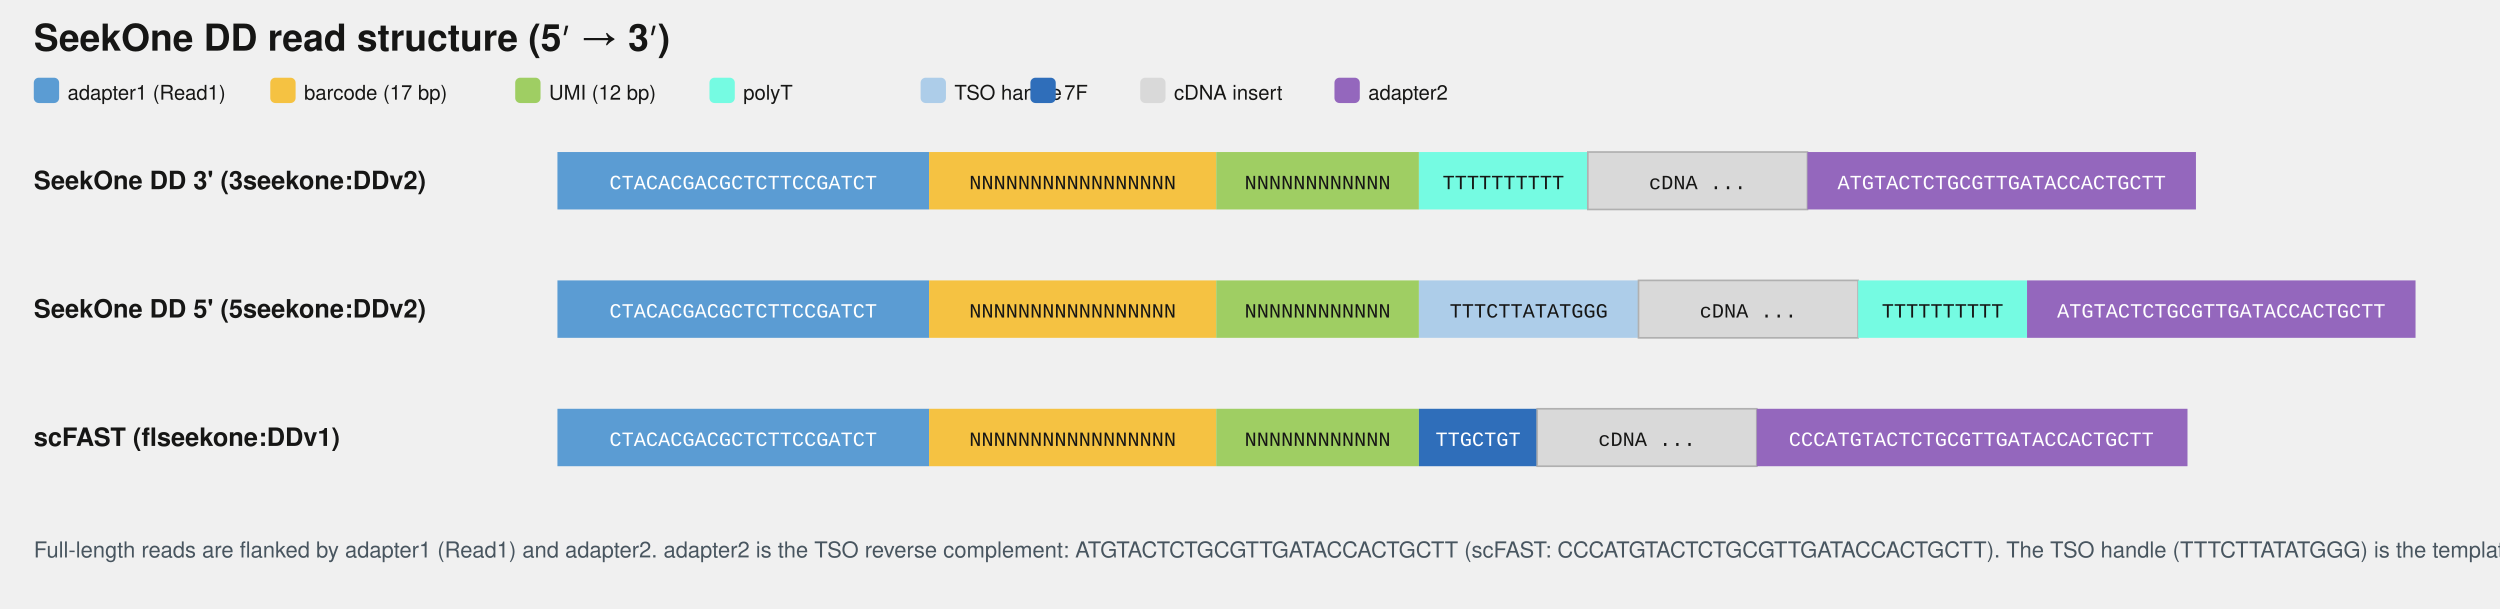
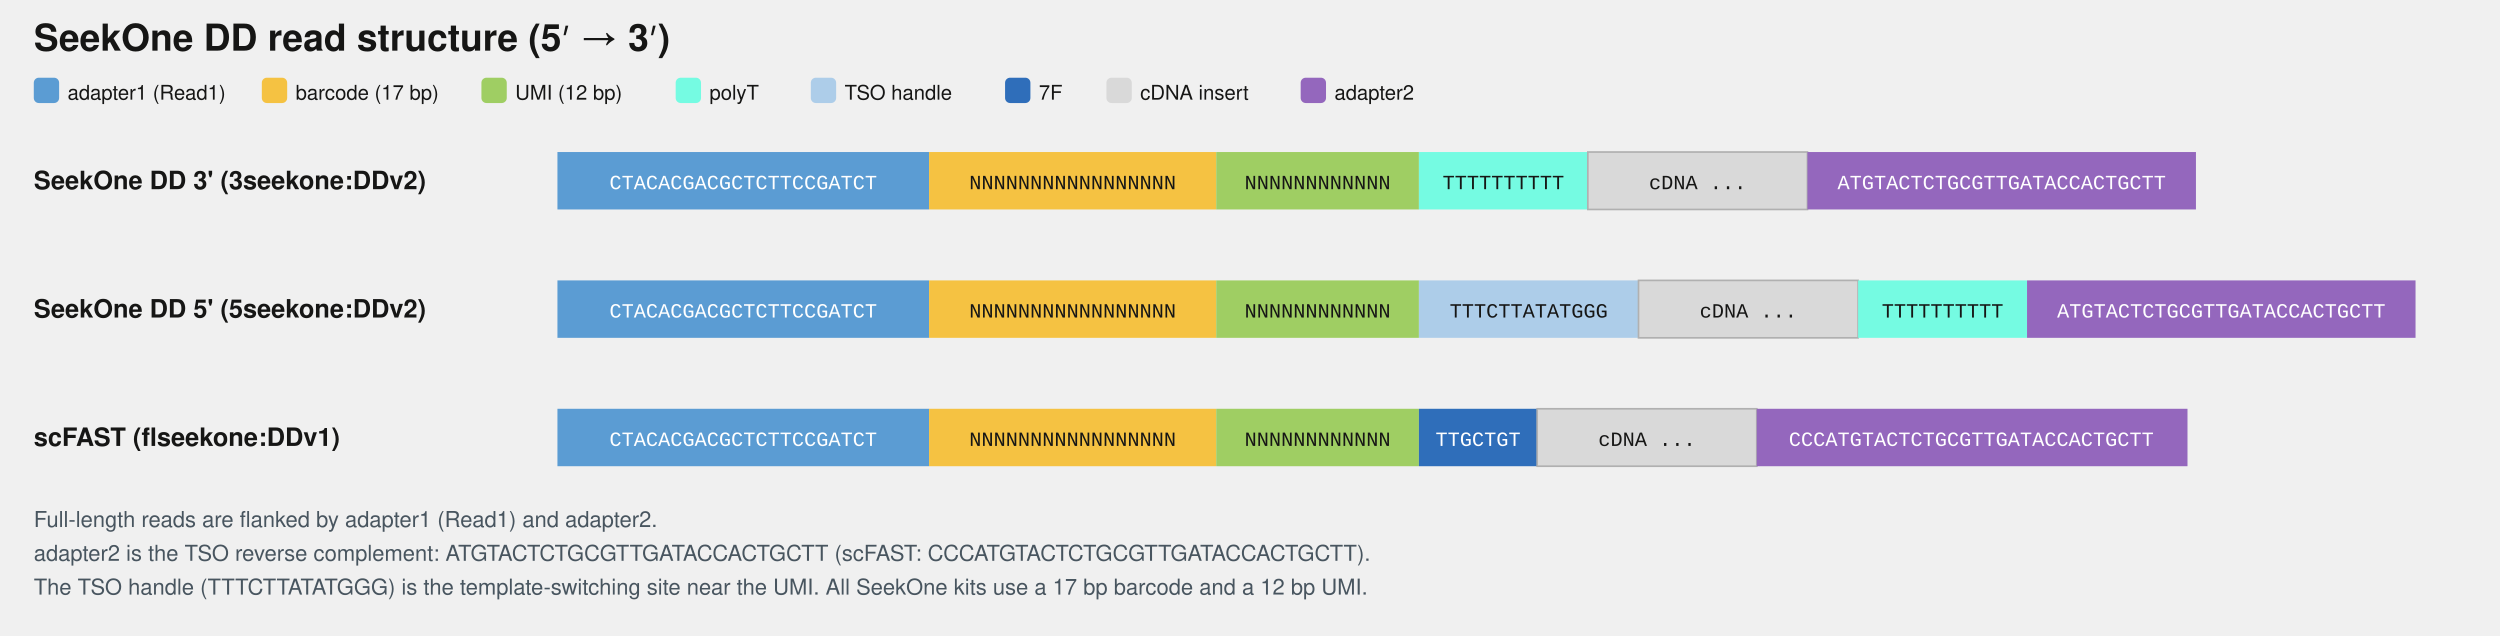
- <svg xmlns="http://www.w3.org/2000/svg" viewBox="0 0 1480 360" font-family="Helvetica, Arial, sans-serif">
+ <svg xmlns="http://www.w3.org/2000/svg" viewBox="0 0 1480 376" font-family="Helvetica, Arial, sans-serif">
  <text x="20" y="30" font-size="22" font-weight="bold" fill="#161615">SeekOne DD read structure (5′ → 3′)</text>
  <g font-size="12" fill="#161615">
    <rect x="20" y="46" width="15" height="15" rx="3" fill="#5B9CD3" />
    <text x="40" y="59">adapter1 (Read1)</text>
-     <rect x="160" y="46" width="15" height="15" rx="3" fill="#F5C242" />
-     <text x="180" y="59">barcode (17 bp)</text>
-     <rect x="305" y="46" width="15" height="15" rx="3" fill="#9FCE63" />
-     <text x="325" y="59">UMI (12 bp)</text>
-     <rect x="420" y="46" width="15" height="15" rx="3" fill="#75FBE2" />
-     <text x="440" y="59">polyT</text>
-     <rect x="545" y="46" width="15" height="15" rx="3" fill="#ADCDE9" />
-     <text x="565" y="59">TSO handle</text>
-     <rect x="610" y="46" width="15" height="15" rx="3" fill="#2F6EBA" />
-     <text x="630" y="59">7F</text>
-     <rect x="675" y="46" width="15" height="15" rx="3" fill="#D9D9D9" />
-     <text x="695" y="59">cDNA insert</text>
-     <rect x="790" y="46" width="15" height="15" rx="3" fill="#9467BD" />
-     <text x="810" y="59">adapter2</text>
+     <rect x="155" y="46" width="15" height="15" rx="3" fill="#F5C242" />
+     <text x="175" y="59">barcode (17 bp)</text>
+     <rect x="285" y="46" width="15" height="15" rx="3" fill="#9FCE63" />
+     <text x="305" y="59">UMI (12 bp)</text>
+     <rect x="400" y="46" width="15" height="15" rx="3" fill="#75FBE2" />
+     <text x="420" y="59">polyT</text>
+     <rect x="480" y="46" width="15" height="15" rx="3" fill="#ADCDE9" />
+     <text x="500" y="59">TSO handle</text>
+     <rect x="595" y="46" width="15" height="15" rx="3" fill="#2F6EBA" />
+     <text x="615" y="59">7F</text>
+     <rect x="655" y="46" width="15" height="15" rx="3" fill="#D9D9D9" />
+     <text x="675" y="59">cDNA insert</text>
+     <rect x="770" y="46" width="15" height="15" rx="3" fill="#9467BD" />
+     <text x="790" y="59">adapter2</text>
  </g>
  <text x="20" y="112" font-size="15" font-weight="bold" fill="#161615">SeekOne DD 3' (3seekone:DDv2)</text>
  <g font-size="12" font-family="'Courier New', monospace">
    <rect x="330" y="90" width="220" height="34" fill="#5B9CD3" />
    <text x="440" y="112" text-anchor="middle" fill="#FFFFFF">CTACACGACGCTCTTCCGATCT</text>
    <rect x="550" y="90" width="170" height="34" fill="#F5C242" />
    <text x="635" y="112" text-anchor="middle" fill="#161615">NNNNNNNNNNNNNNNNN</text>
    <rect x="720" y="90" width="120" height="34" fill="#9FCE63" />
    <text x="780" y="112" text-anchor="middle" fill="#161615">NNNNNNNNNNNN</text>
    <rect x="840" y="90" width="100" height="34" fill="#75FBE2" />
    <text x="890" y="112" text-anchor="middle" fill="#161615">TTTTTTTTTT</text>
    <rect x="940" y="90" width="130" height="34" fill="#D9D9D9" stroke="#B0B0B0" />
    <text x="1005" y="112" text-anchor="middle" fill="#161615">cDNA ...</text>
    <rect x="1070" y="90" width="230" height="34" fill="#9467BD" />
    <text x="1185" y="112" text-anchor="middle" fill="#FFFFFF">ATGTACTCTGCGTTGATACCACTGCTT</text>
  </g>
  <text x="20" y="188" font-size="15" font-weight="bold" fill="#161615">SeekOne DD 5' (5seekone:DDv2)</text>
  <g font-size="12" font-family="'Courier New', monospace">
    <rect x="330" y="166" width="220" height="34" fill="#5B9CD3" />
    <text x="440" y="188" text-anchor="middle" fill="#FFFFFF">CTACACGACGCTCTTCCGATCT</text>
    <rect x="550" y="166" width="170" height="34" fill="#F5C242" />
    <text x="635" y="188" text-anchor="middle" fill="#161615">NNNNNNNNNNNNNNNNN</text>
    <rect x="720" y="166" width="120" height="34" fill="#9FCE63" />
    <text x="780" y="188" text-anchor="middle" fill="#161615">NNNNNNNNNNNN</text>
    <rect x="840" y="166" width="130" height="34" fill="#ADCDE9" />
    <text x="905" y="188" text-anchor="middle" fill="#161615">TTTCTTATATGGG</text>
    <rect x="970" y="166" width="130" height="34" fill="#D9D9D9" stroke="#B0B0B0" />
    <text x="1035" y="188" text-anchor="middle" fill="#161615">cDNA ...</text>
    <rect x="1100" y="166" width="100" height="34" fill="#75FBE2" />
    <text x="1150" y="188" text-anchor="middle" fill="#161615">TTTTTTTTTT</text>
    <rect x="1200" y="166" width="230" height="34" fill="#9467BD" />
    <text x="1315" y="188" text-anchor="middle" fill="#FFFFFF">ATGTACTCTGCGTTGATACCACTGCTT</text>
  </g>
  <text x="20" y="264" font-size="15" font-weight="bold" fill="#161615">scFAST (flseekone:DDv1)</text>
  <g font-size="12" font-family="'Courier New', monospace">
    <rect x="330" y="242" width="220" height="34" fill="#5B9CD3" />
    <text x="440" y="264" text-anchor="middle" fill="#FFFFFF">CTACACGACGCTCTTCCGATCT</text>
    <rect x="550" y="242" width="170" height="34" fill="#F5C242" />
    <text x="635" y="264" text-anchor="middle" fill="#161615">NNNNNNNNNNNNNNNNN</text>
    <rect x="720" y="242" width="120" height="34" fill="#9FCE63" />
    <text x="780" y="264" text-anchor="middle" fill="#161615">NNNNNNNNNNNN</text>
    <rect x="840" y="242" width="70" height="34" fill="#2F6EBA" />
    <text x="875" y="264" text-anchor="middle" fill="#FFFFFF">TTGCTGT</text>
    <rect x="910" y="242" width="130" height="34" fill="#D9D9D9" stroke="#B0B0B0" />
    <text x="975" y="264" text-anchor="middle" fill="#161615">cDNA ...</text>
    <rect x="1040" y="242" width="255" height="34" fill="#9467BD" />
    <text x="1167" y="264" text-anchor="middle" fill="#FFFFFF">CCCATGTACTCTGCGTTGATACCACTGCTT</text>
  </g>
-   <text x="20" y="330" font-size="13" fill="#48555F">Full-length reads are flanked by adapter1 (Read1) and adapter2. adapter2 is the TSO reverse complement: ATGTACTCTGCGTTGATACCACTGCTT (scFAST: CCCATGTACTCTGCGTTGATACCACTGCTT). The TSO handle (TTTCTTATATGGG) is the template-switching site near the UMI. All SeekOne kits use a 17 bp barcode and a 12 bp UMI.</text>
+   <text x="20" y="312" font-size="13" fill="#48555F">Full-length reads are flanked by adapter1 (Read1) and adapter2.</text>
+   <text x="20" y="332" font-size="13" fill="#48555F">adapter2 is the TSO reverse complement: ATGTACTCTGCGTTGATACCACTGCTT (scFAST: CCCATGTACTCTGCGTTGATACCACTGCTT).</text>
+   <text x="20" y="352" font-size="13" fill="#48555F">The TSO handle (TTTCTTATATGGG) is the template-switching site near the UMI. All SeekOne kits use a 17 bp barcode and a 12 bp UMI.</text>
</svg>
